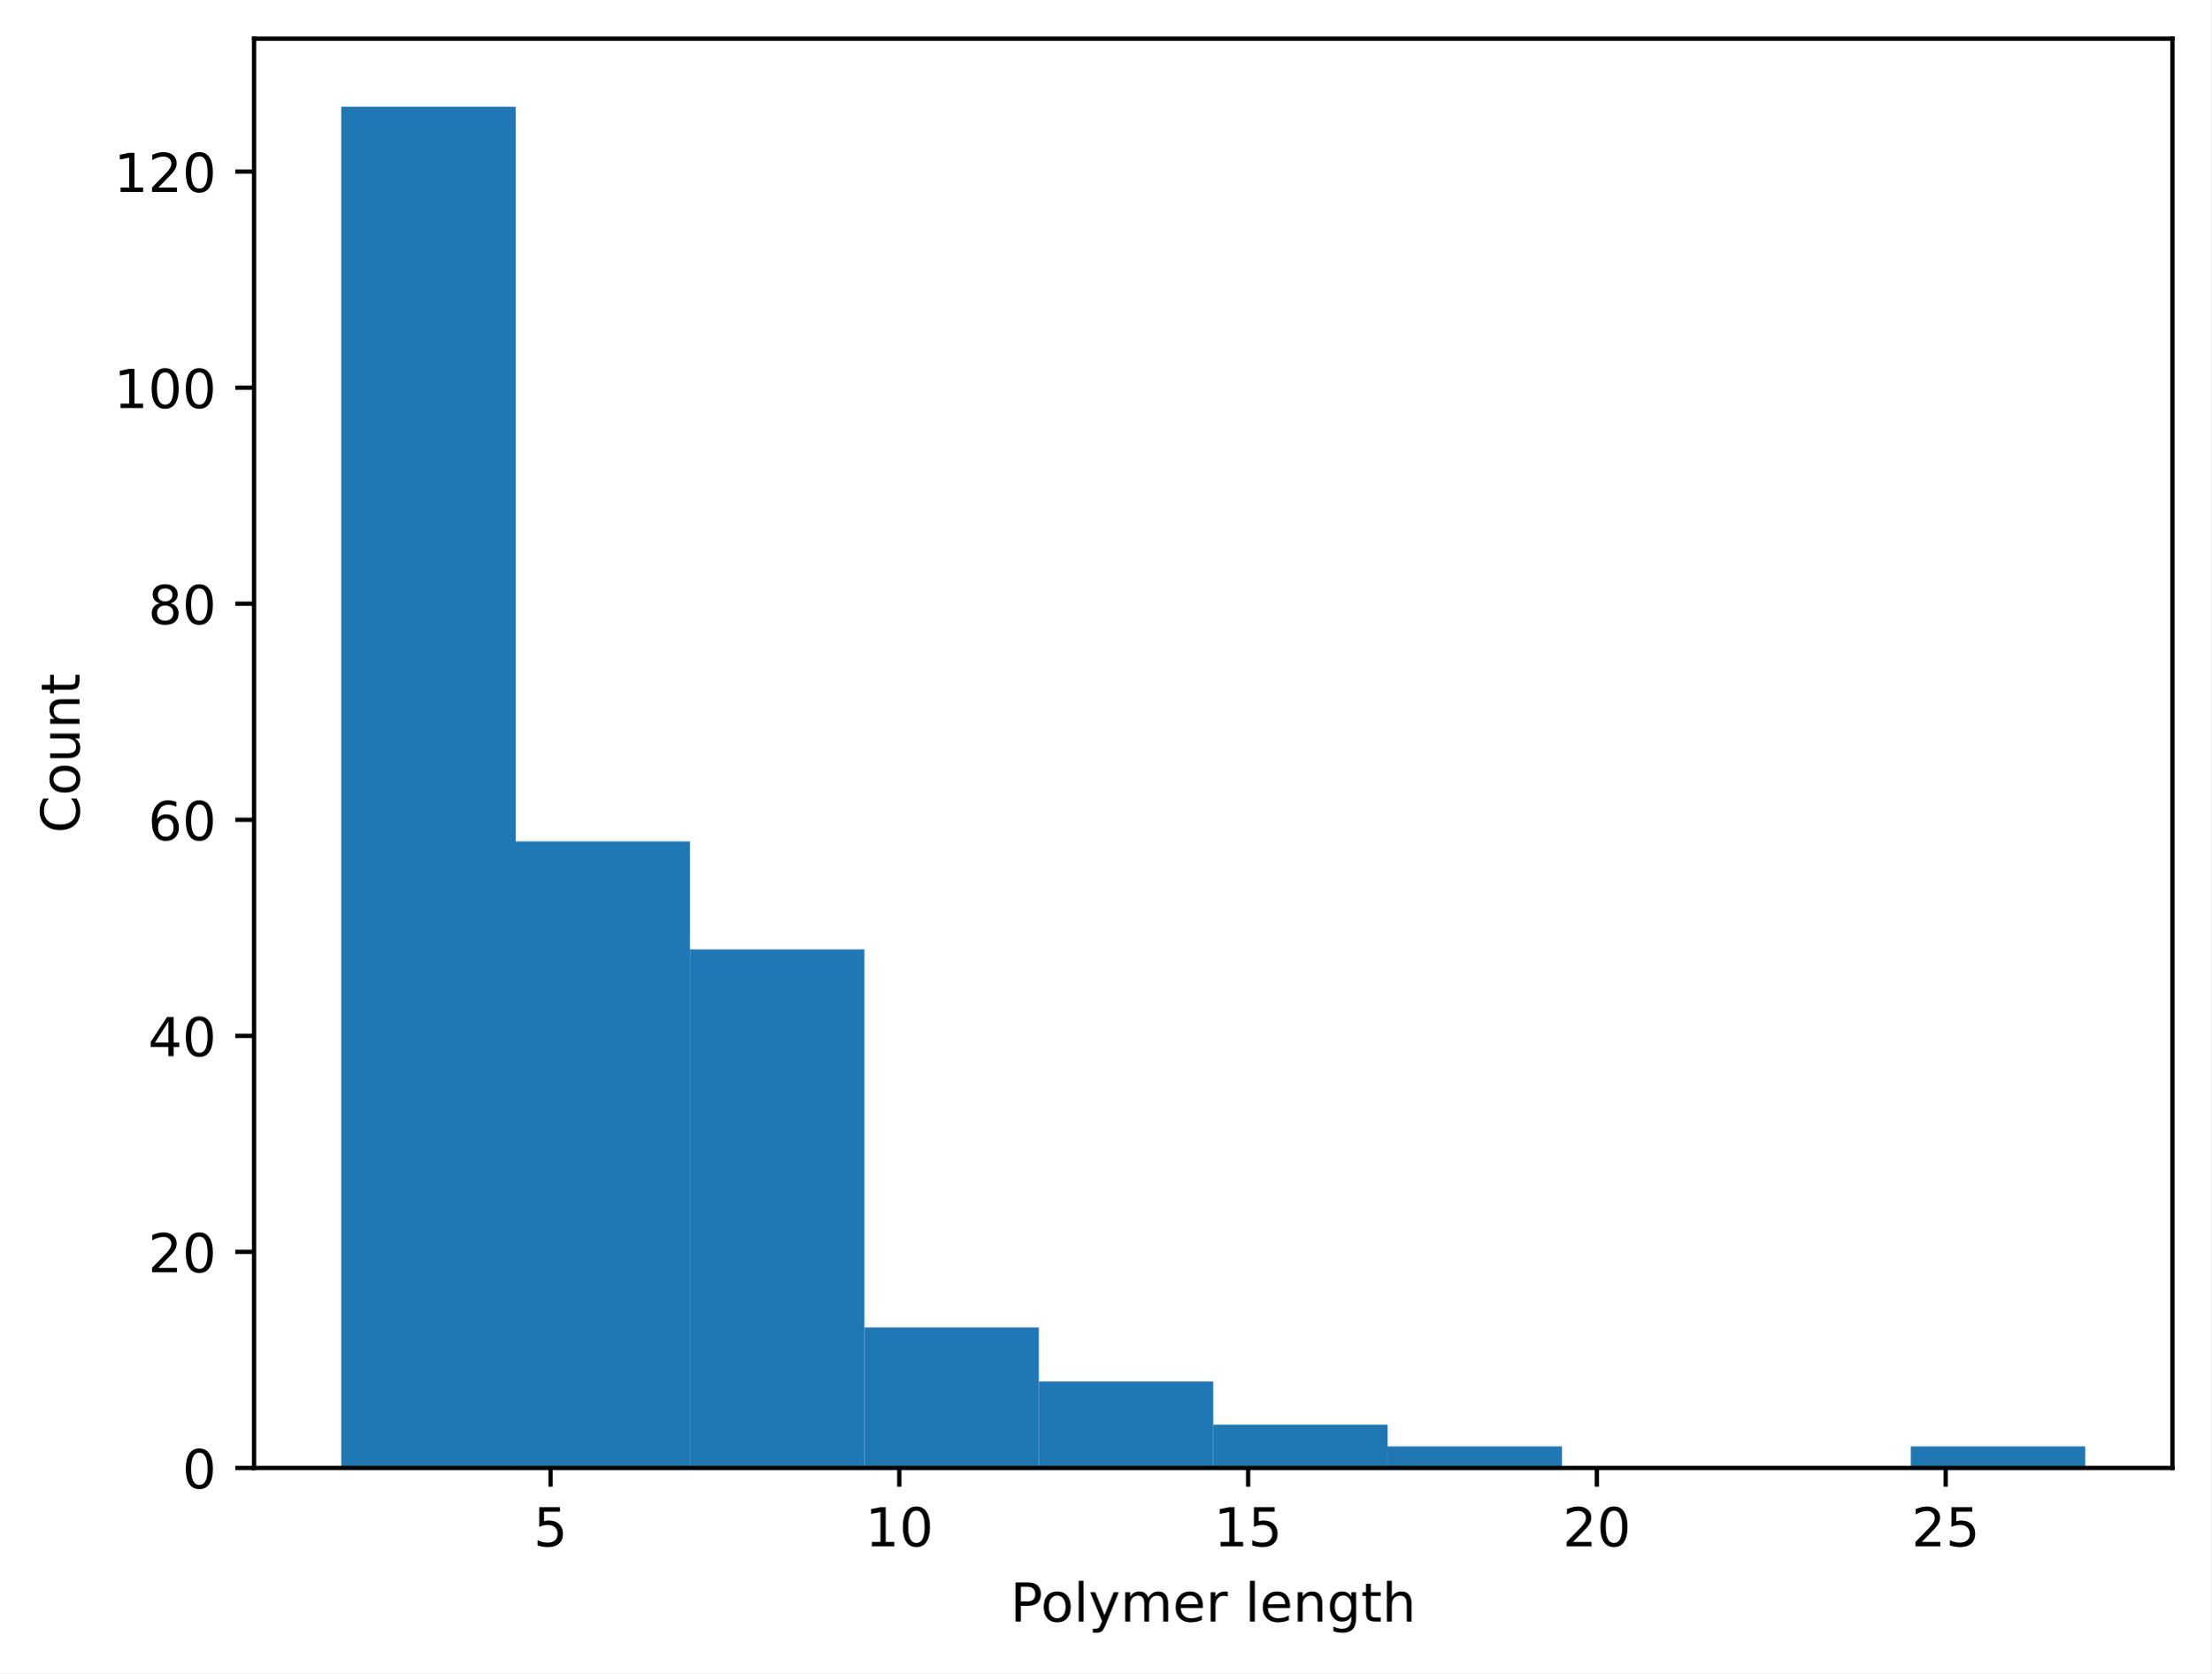
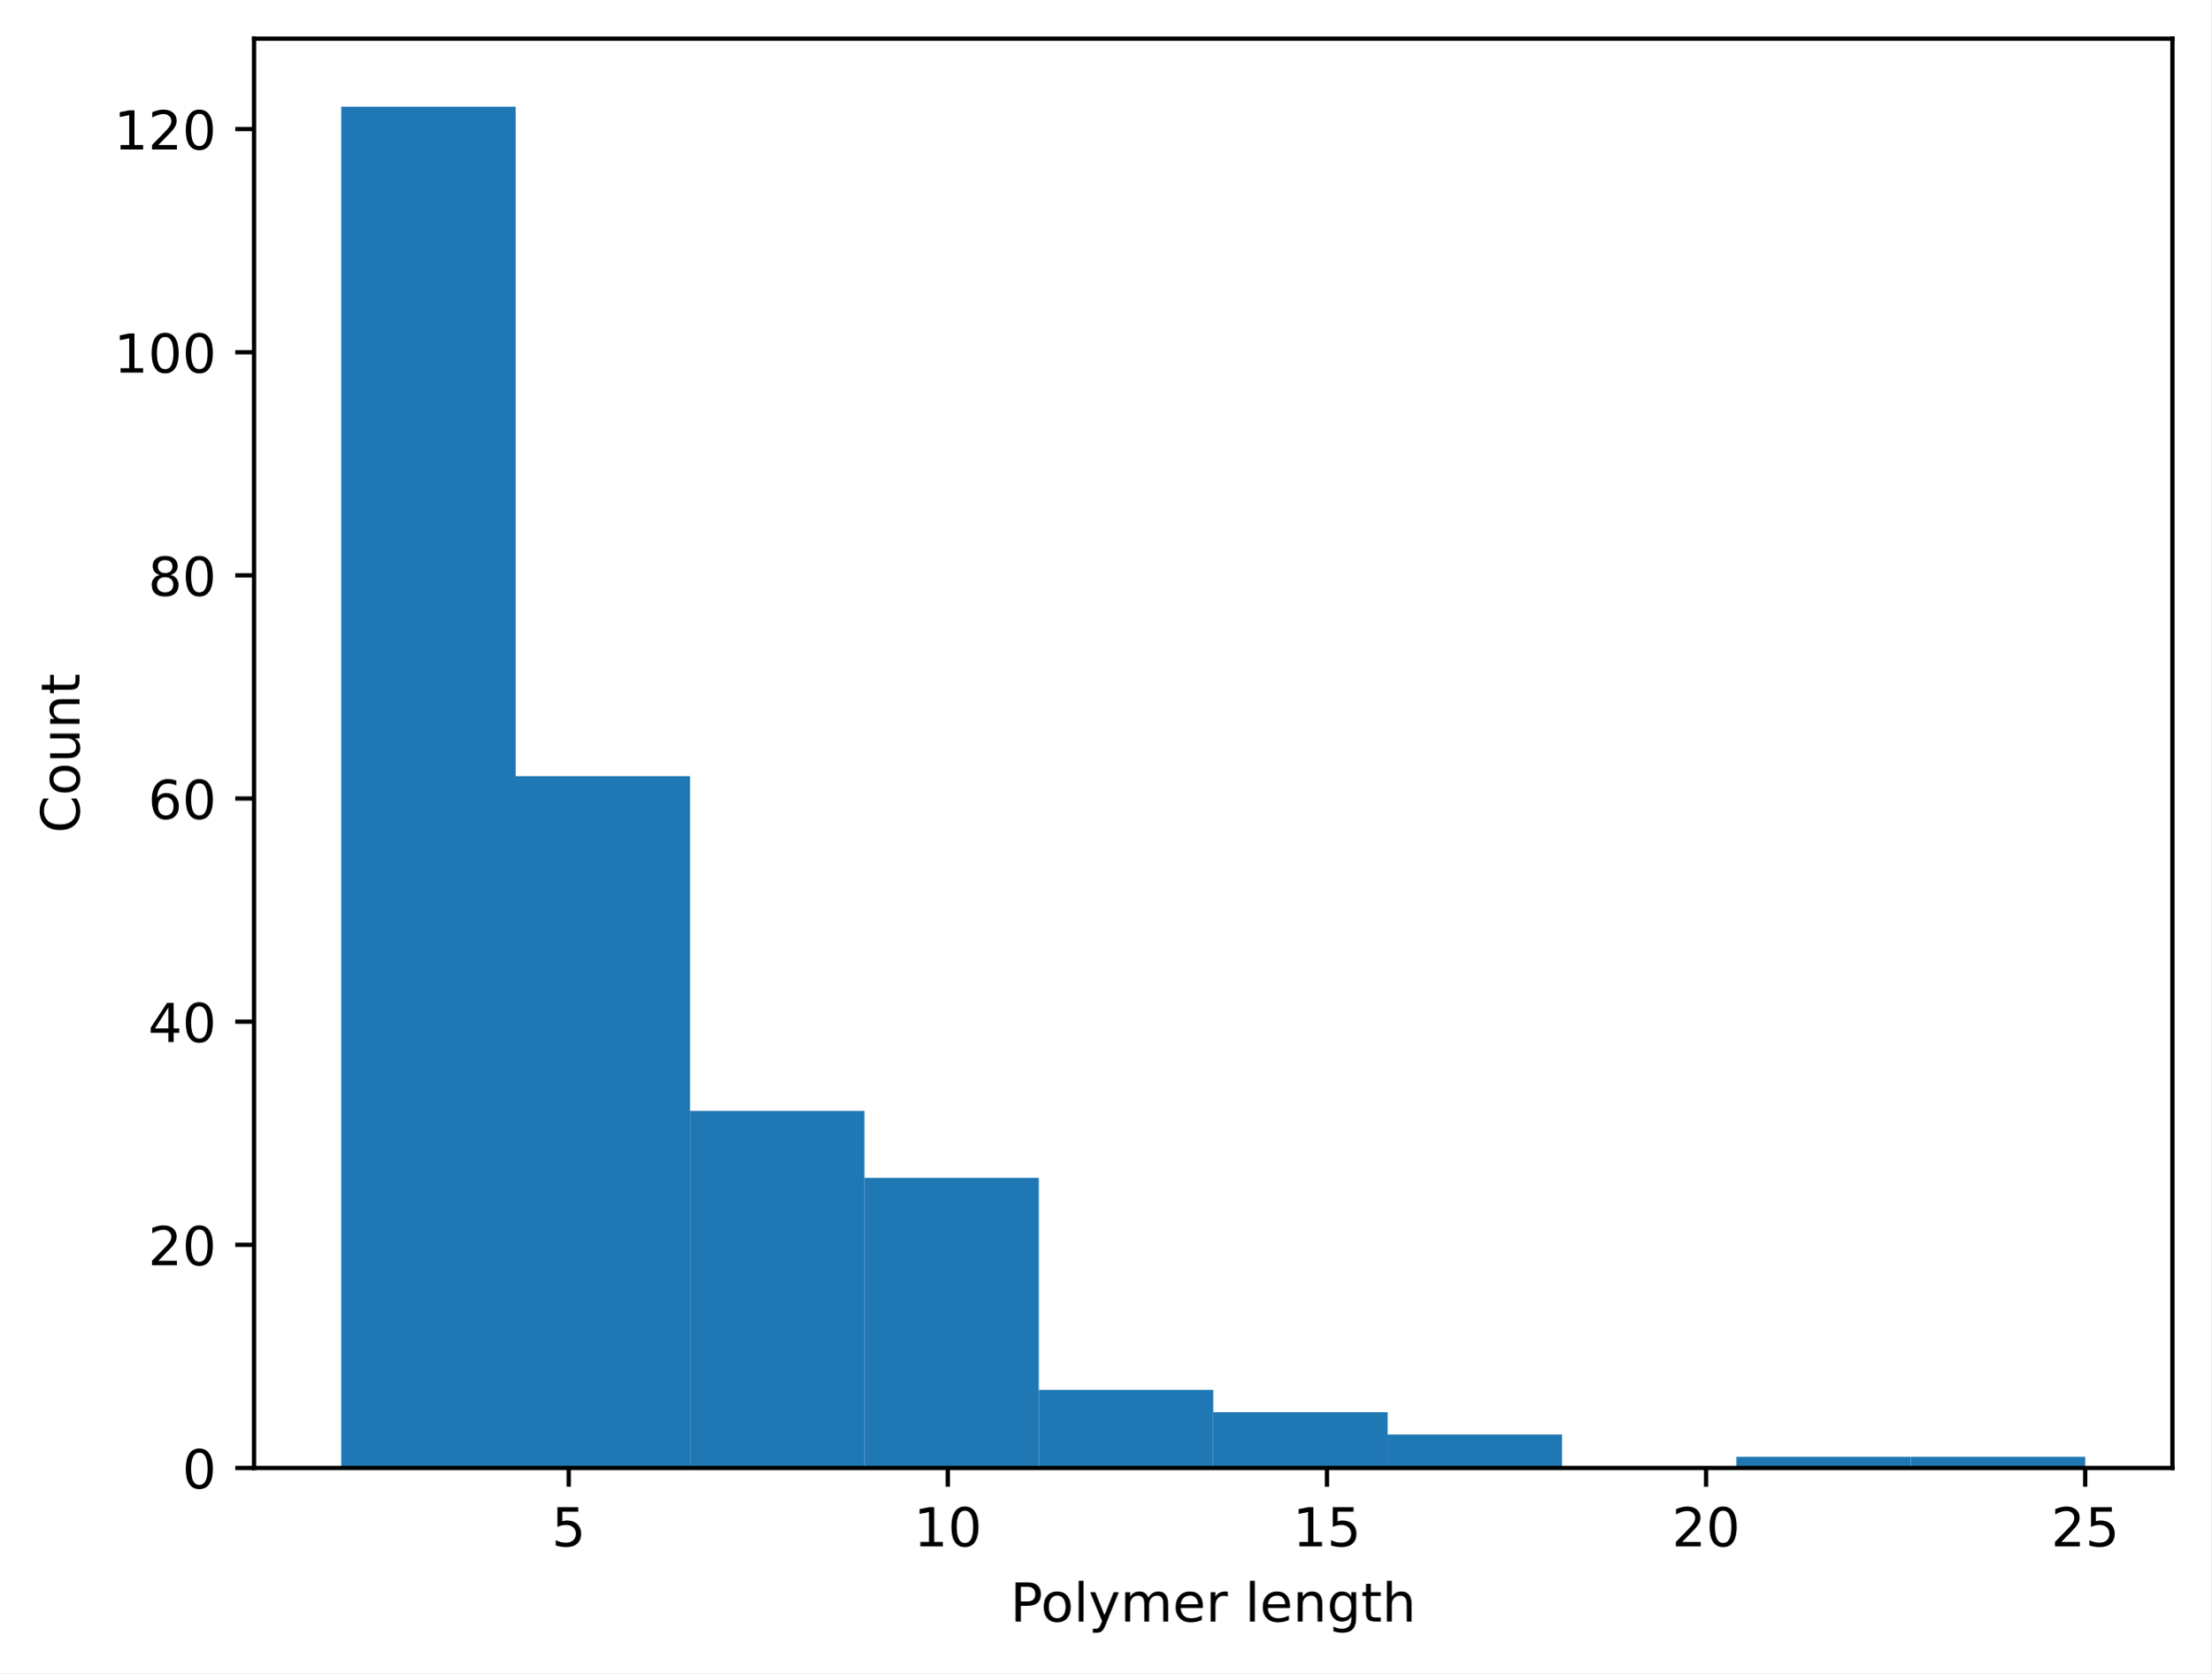
<svg xmlns="http://www.w3.org/2000/svg" xmlns:xlink="http://www.w3.org/1999/xlink" width="411.608pt" height="311.513pt" viewBox="0 0 411.608 311.513" version="1.1">
  <defs>
    <style type="text/css">*{stroke-linejoin: round; stroke-linecap: butt}</style>
  </defs>
  <g id="figure_1">
    <g id="patch_1">
      <path d="M 0 311.513  L 411.608 311.513  L 411.608 0  L 0 0  z " style="fill: #ffffff" />
    </g>
    <g id="axes_1">
      <g id="patch_2">
        <path d="M 47.288 273.312  L 404.408 273.312  L 404.408 7.2  L 47.288 7.2  z " style="fill: #ffffff" />
      </g>
      <g id="patch_3">
-         <path d="M 63.52 273.312  L 95.986 273.312  L 95.986 19.872  L 63.52 19.872  z " clip-path="url(#pcea28099aa)" style="fill: #1f77b4" />
+         <path d="M 63.52 273.312  L 95.986 273.312  L 95.986 19.872  L 63.52 19.872  z " clip-path="url(#p05ac62a591)" style="fill: #1f77b4" />
      </g>
      <g id="patch_4">
-         <path d="M 95.986 273.312  L 128.451 273.312  L 128.451 156.649  L 95.986 156.649  z " clip-path="url(#pcea28099aa)" style="fill: #1f77b4" />
+         <path d="M 95.986 273.312  L 128.451 273.312  L 128.451 144.515  L 95.986 144.515  z " clip-path="url(#p05ac62a591)" style="fill: #1f77b4" />
      </g>
      <g id="patch_5">
-         <path d="M 128.451 273.312  L 160.917 273.312  L 160.917 176.763  L 128.451 176.763  z " clip-path="url(#pcea28099aa)" style="fill: #1f77b4" />
+         <path d="M 128.451 273.312  L 160.917 273.312  L 160.917 206.836  L 128.451 206.836  z " clip-path="url(#p05ac62a591)" style="fill: #1f77b4" />
      </g>
      <g id="patch_6">
-         <path d="M 160.917 273.312  L 193.382 273.312  L 193.382 247.163  L 160.917 247.163  z " clip-path="url(#pcea28099aa)" style="fill: #1f77b4" />
+         <path d="M 160.917 273.312  L 193.382 273.312  L 193.382 219.3  L 160.917 219.3  z " clip-path="url(#p05ac62a591)" style="fill: #1f77b4" />
      </g>
      <g id="patch_7">
-         <path d="M 193.382 273.312  L 225.847 273.312  L 225.847 257.221  L 193.382 257.221  z " clip-path="url(#pcea28099aa)" style="fill: #1f77b4" />
+         <path d="M 193.382 273.312  L 225.847 273.312  L 225.847 258.77  L 193.382 258.77  z " clip-path="url(#p05ac62a591)" style="fill: #1f77b4" />
      </g>
      <g id="patch_8">
-         <path d="M 225.847 273.312  L 258.313 273.312  L 258.313 265.266  L 225.847 265.266  z " clip-path="url(#pcea28099aa)" style="fill: #1f77b4" />
+         <path d="M 225.847 273.312  L 258.313 273.312  L 258.313 262.925  L 225.847 262.925  z " clip-path="url(#p05ac62a591)" style="fill: #1f77b4" />
      </g>
      <g id="patch_9">
-         <path d="M 258.313 273.312  L 290.778 273.312  L 290.778 269.289  L 258.313 269.289  z " clip-path="url(#pcea28099aa)" style="fill: #1f77b4" />
+         <path d="M 258.313 273.312  L 290.778 273.312  L 290.778 267.08  L 258.313 267.08  z " clip-path="url(#p05ac62a591)" style="fill: #1f77b4" />
      </g>
      <g id="patch_10">
-         <path d="M 290.778 273.312  L 323.244 273.312  L 323.244 273.312  L 290.778 273.312  z " clip-path="url(#pcea28099aa)" style="fill: #1f77b4" />
+         <path d="M 290.778 273.312  L 323.244 273.312  L 323.244 273.312  L 290.778 273.312  z " clip-path="url(#p05ac62a591)" style="fill: #1f77b4" />
      </g>
      <g id="patch_11">
-         <path d="M 323.244 273.312  L 355.709 273.312  L 355.709 273.312  L 323.244 273.312  z " clip-path="url(#pcea28099aa)" style="fill: #1f77b4" />
+         <path d="M 323.244 273.312  L 355.709 273.312  L 355.709 271.235  L 323.244 271.235  z " clip-path="url(#p05ac62a591)" style="fill: #1f77b4" />
      </g>
      <g id="patch_12">
-         <path d="M 355.709 273.312  L 388.175 273.312  L 388.175 269.289  L 355.709 269.289  z " clip-path="url(#pcea28099aa)" style="fill: #1f77b4" />
+         <path d="M 355.709 273.312  L 388.175 273.312  L 388.175 271.235  L 355.709 271.235  z " clip-path="url(#p05ac62a591)" style="fill: #1f77b4" />
      </g>
      <g id="matplotlib.axis_1">
        <g id="xtick_1">
          <g id="line2d_1">
            <defs>
-               <path id="m2d94962a0d" d="M 0 0  L 0 3.5  " style="stroke: #000000; stroke-width: 0.8" />
-             </defs>
-             <g>
-               <use xlink:href="#m2d94962a0d" x="102.479" y="273.312" style="stroke: #000000; stroke-width: 0.8" />
+               <path id="mb85c57f8a3" d="M 0 0  L 0 3.5  " style="stroke: #000000; stroke-width: 0.8" />
+             </defs>
+             <g>
+               <use xlink:href="#mb85c57f8a3" x="105.866" y="273.312" style="stroke: #000000; stroke-width: 0.8" />
            </g>
          </g>
          <g id="text_1">
-             <g transform="translate(99.29752 287.9097) scale(0.1 -0.1)">
+             <g transform="translate(102.6852 287.9097) scale(0.1 -0.1)">
              <defs>
                <path id="DejaVuSans-18" d="M 691 4666  L 3169 4666  L 3169 4134  L 1269 4134  L 1269 2991  Q 1406 3038 1543 3061  Q 1681 3084 1819 3084  Q 2600 3084 3056 2656  Q 3513 2228 3513 1497  Q 3513 744 3044 326  Q 2575 -91 1722 -91  Q 1428 -91 1123 -41  Q 819 9 494 109  L 494 744  Q 775 591 1075 516  Q 1375 441 1709 441  Q 2250 441 2565 725  Q 2881 1009 2881 1497  Q 2881 1984 2565 2268  Q 2250 2553 1709 2553  Q 1456 2553 1204 2497  Q 953 2441 691 2322  L 691 4666  z " transform="scale(0.015625)" />
              </defs>
              <use xlink:href="#DejaVuSans-18" />
            </g>
          </g>
        </g>
        <g id="xtick_2">
          <g id="line2d_2">
            <g>
-               <use xlink:href="#m2d94962a0d" x="167.41" y="273.312" style="stroke: #000000; stroke-width: 0.8" />
+               <use xlink:href="#mb85c57f8a3" x="176.444" y="273.312" style="stroke: #000000; stroke-width: 0.8" />
            </g>
          </g>
          <g id="text_2">
-             <g transform="translate(161.0472 287.9097) scale(0.1 -0.1)">
+             <g transform="translate(170.081 287.9097) scale(0.1 -0.1)">
              <defs>
                <path id="DejaVuSans-14" d="M 794 531  L 1825 531  L 1825 4091  L 703 3866  L 703 4441  L 1819 4666  L 2450 4666  L 2450 531  L 3481 531  L 3481 0  L 794 0  L 794 531  z " transform="scale(0.015625)" />
                <path id="DejaVuSans-13" d="M 2034 4250  Q 1547 4250 1301 3770  Q 1056 3291 1056 2328  Q 1056 1369 1301 889  Q 1547 409 2034 409  Q 2525 409 2770 889  Q 3016 1369 3016 2328  Q 3016 3291 2770 3770  Q 2525 4250 2034 4250  z M 2034 4750  Q 2819 4750 3233 4129  Q 3647 3509 3647 2328  Q 3647 1150 3233 529  Q 2819 -91 2034 -91  Q 1250 -91 836 529  Q 422 1150 422 2328  Q 422 3509 836 4129  Q 1250 4750 2034 4750  z " transform="scale(0.015625)" />
              </defs>
              <use xlink:href="#DejaVuSans-14" />
              <use xlink:href="#DejaVuSans-13" transform="translate(63.625 0)" />
            </g>
          </g>
        </g>
        <g id="xtick_3">
          <g id="line2d_3">
            <g>
-               <use xlink:href="#m2d94962a0d" x="232.341" y="273.312" style="stroke: #000000; stroke-width: 0.8" />
+               <use xlink:href="#mb85c57f8a3" x="247.021" y="273.312" style="stroke: #000000; stroke-width: 0.8" />
            </g>
          </g>
          <g id="text_3">
-             <g transform="translate(225.9781 287.9097) scale(0.1 -0.1)">
+             <g transform="translate(240.6581 287.9097) scale(0.1 -0.1)">
              <use xlink:href="#DejaVuSans-14" />
              <use xlink:href="#DejaVuSans-18" transform="translate(63.625 0)" />
            </g>
          </g>
        </g>
        <g id="xtick_4">
          <g id="line2d_4">
            <g>
-               <use xlink:href="#m2d94962a0d" x="297.272" y="273.312" style="stroke: #000000; stroke-width: 0.8" />
+               <use xlink:href="#mb85c57f8a3" x="317.598" y="273.312" style="stroke: #000000; stroke-width: 0.8" />
            </g>
          </g>
          <g id="text_4">
-             <g transform="translate(290.909 287.9097) scale(0.1 -0.1)">
+             <g transform="translate(311.2352 287.9097) scale(0.1 -0.1)">
              <defs>
                <path id="DejaVuSans-15" d="M 1228 531  L 3431 531  L 3431 0  L 469 0  L 469 531  Q 828 903 1448 1529  Q 2069 2156 2228 2338  Q 2531 2678 2651 2914  Q 2772 3150 2772 3378  Q 2772 3750 2511 3984  Q 2250 4219 1831 4219  Q 1534 4219 1204 4116  Q 875 4013 500 3803  L 500 4441  Q 881 4594 1212 4672  Q 1544 4750 1819 4750  Q 2544 4750 2975 4387  Q 3406 4025 3406 3419  Q 3406 3131 3298 2873  Q 3191 2616 2906 2266  Q 2828 2175 2409 1742  Q 1991 1309 1228 531  z " transform="scale(0.015625)" />
              </defs>
              <use xlink:href="#DejaVuSans-15" />
              <use xlink:href="#DejaVuSans-13" transform="translate(63.625 0)" />
            </g>
          </g>
        </g>
        <g id="xtick_5">
          <g id="line2d_5">
            <g>
-               <use xlink:href="#m2d94962a0d" x="362.202" y="273.312" style="stroke: #000000; stroke-width: 0.8" />
+               <use xlink:href="#mb85c57f8a3" x="388.175" y="273.312" style="stroke: #000000; stroke-width: 0.8" />
            </g>
          </g>
          <g id="text_5">
-             <g transform="translate(355.8399 287.9097) scale(0.1 -0.1)">
+             <g transform="translate(381.8123 287.9097) scale(0.1 -0.1)">
              <use xlink:href="#DejaVuSans-15" />
              <use xlink:href="#DejaVuSans-18" transform="translate(63.625 0)" />
            </g>
          </g>
        </g>
        <g id="text_6">
          <g transform="translate(188.0741 301.9104) scale(0.1 -0.1)">
            <defs>
              <path id="DejaVuSans-33" d="M 1259 4147  L 1259 2394  L 2053 2394  Q 2494 2394 2734 2622  Q 2975 2850 2975 3272  Q 2975 3691 2734 3919  Q 2494 4147 2053 4147  L 1259 4147  z M 628 4666  L 2053 4666  Q 2838 4666 3239 4311  Q 3641 3956 3641 3272  Q 3641 2581 3239 2228  Q 2838 1875 2053 1875  L 1259 1875  L 1259 0  L 628 0  L 628 4666  z " transform="scale(0.015625)" />
              <path id="DejaVuSans-52" d="M 1959 3097  Q 1497 3097 1228 2736  Q 959 2375 959 1747  Q 959 1119 1226 758  Q 1494 397 1959 397  Q 2419 397 2687 759  Q 2956 1122 2956 1747  Q 2956 2369 2687 2733  Q 2419 3097 1959 3097  z M 1959 3584  Q 2709 3584 3137 3096  Q 3566 2609 3566 1747  Q 3566 888 3137 398  Q 2709 -91 1959 -91  Q 1206 -91 779 398  Q 353 888 353 1747  Q 353 2609 779 3096  Q 1206 3584 1959 3584  z " transform="scale(0.015625)" />
              <path id="DejaVuSans-4f" d="M 603 4863  L 1178 4863  L 1178 0  L 603 0  L 603 4863  z " transform="scale(0.015625)" />
              <path id="DejaVuSans-5c" d="M 2059 -325  Q 1816 -950 1584 -1140  Q 1353 -1331 966 -1331  L 506 -1331  L 506 -850  L 844 -850  Q 1081 -850 1212 -737  Q 1344 -625 1503 -206  L 1606 56  L 191 3500  L 800 3500  L 1894 763  L 2988 3500  L 3597 3500  L 2059 -325  z " transform="scale(0.015625)" />
              <path id="DejaVuSans-50" d="M 3328 2828  Q 3544 3216 3844 3400  Q 4144 3584 4550 3584  Q 5097 3584 5394 3201  Q 5691 2819 5691 2113  L 5691 0  L 5113 0  L 5113 2094  Q 5113 2597 4934 2840  Q 4756 3084 4391 3084  Q 3944 3084 3684 2787  Q 3425 2491 3425 1978  L 3425 0  L 2847 0  L 2847 2094  Q 2847 2600 2669 2842  Q 2491 3084 2119 3084  Q 1678 3084 1418 2786  Q 1159 2488 1159 1978  L 1159 0  L 581 0  L 581 3500  L 1159 3500  L 1159 2956  Q 1356 3278 1631 3431  Q 1906 3584 2284 3584  Q 2666 3584 2933 3390  Q 3200 3197 3328 2828  z " transform="scale(0.015625)" />
              <path id="DejaVuSans-48" d="M 3597 1894  L 3597 1613  L 953 1613  Q 991 1019 1311 708  Q 1631 397 2203 397  Q 2534 397 2845 478  Q 3156 559 3463 722  L 3463 178  Q 3153 47 2828 -22  Q 2503 -91 2169 -91  Q 1331 -91 842 396  Q 353 884 353 1716  Q 353 2575 817 3079  Q 1281 3584 2069 3584  Q 2775 3584 3186 3129  Q 3597 2675 3597 1894  z M 3022 2063  Q 3016 2534 2758 2815  Q 2500 3097 2075 3097  Q 1594 3097 1305 2825  Q 1016 2553 972 2059  L 3022 2063  z " transform="scale(0.015625)" />
              <path id="DejaVuSans-55" d="M 2631 2963  Q 2534 3019 2420 3045  Q 2306 3072 2169 3072  Q 1681 3072 1420 2755  Q 1159 2438 1159 1844  L 1159 0  L 581 0  L 581 3500  L 1159 3500  L 1159 2956  Q 1341 3275 1631 3429  Q 1922 3584 2338 3584  Q 2397 3584 2469 3576  Q 2541 3569 2628 3553  L 2631 2963  z " transform="scale(0.015625)" />
              <path id="DejaVuSans-3" transform="scale(0.015625)" />
              <path id="DejaVuSans-51" d="M 3513 2113  L 3513 0  L 2938 0  L 2938 2094  Q 2938 2591 2744 2837  Q 2550 3084 2163 3084  Q 1697 3084 1428 2787  Q 1159 2491 1159 1978  L 1159 0  L 581 0  L 581 3500  L 1159 3500  L 1159 2956  Q 1366 3272 1645 3428  Q 1925 3584 2291 3584  Q 2894 3584 3203 3211  Q 3513 2838 3513 2113  z " transform="scale(0.015625)" />
              <path id="DejaVuSans-4a" d="M 2906 1791  Q 2906 2416 2648 2759  Q 2391 3103 1925 3103  Q 1463 3103 1205 2759  Q 947 2416 947 1791  Q 947 1169 1205 825  Q 1463 481 1925 481  Q 2391 481 2648 825  Q 2906 1169 2906 1791  z M 3481 434  Q 3481 -459 3084 -895  Q 2688 -1331 1869 -1331  Q 1566 -1331 1297 -1286  Q 1028 -1241 775 -1147  L 775 -588  Q 1028 -725 1275 -790  Q 1522 -856 1778 -856  Q 2344 -856 2625 -561  Q 2906 -266 2906 331  L 2906 616  Q 2728 306 2450 153  Q 2172 0 1784 0  Q 1141 0 747 490  Q 353 981 353 1791  Q 353 2603 747 3093  Q 1141 3584 1784 3584  Q 2172 3584 2450 3431  Q 2728 3278 2906 2969  L 2906 3500  L 3481 3500  L 3481 434  z " transform="scale(0.015625)" />
              <path id="DejaVuSans-57" d="M 1172 4494  L 1172 3500  L 2356 3500  L 2356 3053  L 1172 3053  L 1172 1153  Q 1172 725 1289 603  Q 1406 481 1766 481  L 2356 481  L 2356 0  L 1766 0  Q 1100 0 847 248  Q 594 497 594 1153  L 594 3053  L 172 3053  L 172 3500  L 594 3500  L 594 4494  L 1172 4494  z " transform="scale(0.015625)" />
              <path id="DejaVuSans-4b" d="M 3513 2113  L 3513 0  L 2938 0  L 2938 2094  Q 2938 2591 2744 2837  Q 2550 3084 2163 3084  Q 1697 3084 1428 2787  Q 1159 2491 1159 1978  L 1159 0  L 581 0  L 581 4863  L 1159 4863  L 1159 2956  Q 1366 3272 1645 3428  Q 1925 3584 2291 3584  Q 2894 3584 3203 3211  Q 3513 2838 3513 2113  z " transform="scale(0.015625)" />
            </defs>
            <use xlink:href="#DejaVuSans-33" />
            <use xlink:href="#DejaVuSans-52" transform="translate(56.73438 0)" />
            <use xlink:href="#DejaVuSans-4f" transform="translate(117.9219 0)" />
            <use xlink:href="#DejaVuSans-5c" transform="translate(145.7031 0)" />
            <use xlink:href="#DejaVuSans-50" transform="translate(204.8906 0)" />
            <use xlink:href="#DejaVuSans-48" transform="translate(302.2969 0)" />
            <use xlink:href="#DejaVuSans-55" transform="translate(363.8281 0)" />
            <use xlink:href="#DejaVuSans-3" transform="translate(404.9375 0)" />
            <use xlink:href="#DejaVuSans-4f" transform="translate(436.7188 0)" />
            <use xlink:href="#DejaVuSans-48" transform="translate(464.5 0)" />
            <use xlink:href="#DejaVuSans-51" transform="translate(526.0312 0)" />
            <use xlink:href="#DejaVuSans-4a" transform="translate(589.4062 0)" />
            <use xlink:href="#DejaVuSans-57" transform="translate(652.8906 0)" />
            <use xlink:href="#DejaVuSans-4b" transform="translate(692.0938 0)" />
          </g>
        </g>
      </g>
      <g id="matplotlib.axis_2">
        <g id="ytick_1">
          <g id="line2d_6">
            <defs>
-               <path id="mdaa6061b17" d="M 0 0  L -3.5 0  " style="stroke: #000000; stroke-width: 0.8" />
-             </defs>
-             <g>
-               <use xlink:href="#mdaa6061b17" x="47.288" y="273.312" style="stroke: #000000; stroke-width: 0.8" />
+               <path id="md89f8e3b36" d="M 0 0  L -3.5 0  " style="stroke: #000000; stroke-width: 0.8" />
+             </defs>
+             <g>
+               <use xlink:href="#md89f8e3b36" x="47.288" y="273.312" style="stroke: #000000; stroke-width: 0.8" />
            </g>
          </g>
          <g id="text_7">
            <g transform="translate(33.925 277.1108) scale(0.1 -0.1)">
              <use xlink:href="#DejaVuSans-13" />
            </g>
          </g>
        </g>
        <g id="ytick_2">
          <g id="line2d_7">
            <g>
-               <use xlink:href="#mdaa6061b17" x="47.288" y="233.083" style="stroke: #000000; stroke-width: 0.8" />
+               <use xlink:href="#md89f8e3b36" x="47.288" y="231.764" style="stroke: #000000; stroke-width: 0.8" />
            </g>
          </g>
          <g id="text_8">
-             <g transform="translate(27.5625 236.8823) scale(0.1 -0.1)">
+             <g transform="translate(27.5625 235.5633) scale(0.1 -0.1)">
              <use xlink:href="#DejaVuSans-15" />
              <use xlink:href="#DejaVuSans-13" transform="translate(63.625 0)" />
            </g>
          </g>
        </g>
        <g id="ytick_3">
          <g id="line2d_8">
            <g>
-               <use xlink:href="#mdaa6061b17" x="47.288" y="192.855" style="stroke: #000000; stroke-width: 0.8" />
+               <use xlink:href="#md89f8e3b36" x="47.288" y="190.217" style="stroke: #000000; stroke-width: 0.8" />
            </g>
          </g>
          <g id="text_9">
-             <g transform="translate(27.5625 196.6537) scale(0.1 -0.1)">
+             <g transform="translate(27.5625 194.0157) scale(0.1 -0.1)">
              <defs>
                <path id="DejaVuSans-17" d="M 2419 4116  L 825 1625  L 2419 1625  L 2419 4116  z M 2253 4666  L 3047 4666  L 3047 1625  L 3713 1625  L 3713 1100  L 3047 1100  L 3047 0  L 2419 0  L 2419 1100  L 313 1100  L 313 1709  L 2253 4666  z " transform="scale(0.015625)" />
              </defs>
              <use xlink:href="#DejaVuSans-17" />
              <use xlink:href="#DejaVuSans-13" transform="translate(63.625 0)" />
            </g>
          </g>
        </g>
        <g id="ytick_4">
          <g id="line2d_9">
            <g>
-               <use xlink:href="#mdaa6061b17" x="47.288" y="152.626" style="stroke: #000000; stroke-width: 0.8" />
+               <use xlink:href="#md89f8e3b36" x="47.288" y="148.669" style="stroke: #000000; stroke-width: 0.8" />
            </g>
          </g>
          <g id="text_10">
-             <g transform="translate(27.5625 156.4251) scale(0.1 -0.1)">
+             <g transform="translate(27.5625 152.4682) scale(0.1 -0.1)">
              <defs>
                <path id="DejaVuSans-19" d="M 2113 2584  Q 1688 2584 1439 2293  Q 1191 2003 1191 1497  Q 1191 994 1439 701  Q 1688 409 2113 409  Q 2538 409 2786 701  Q 3034 994 3034 1497  Q 3034 2003 2786 2293  Q 2538 2584 2113 2584  z M 3366 4563  L 3366 3988  Q 3128 4100 2886 4159  Q 2644 4219 2406 4219  Q 1781 4219 1451 3797  Q 1122 3375 1075 2522  Q 1259 2794 1537 2939  Q 1816 3084 2150 3084  Q 2853 3084 3261 2657  Q 3669 2231 3669 1497  Q 3669 778 3244 343  Q 2819 -91 2113 -91  Q 1303 -91 875 529  Q 447 1150 447 2328  Q 447 3434 972 4092  Q 1497 4750 2381 4750  Q 2619 4750 2861 4703  Q 3103 4656 3366 4563  z " transform="scale(0.015625)" />
              </defs>
              <use xlink:href="#DejaVuSans-19" />
              <use xlink:href="#DejaVuSans-13" transform="translate(63.625 0)" />
            </g>
          </g>
        </g>
        <g id="ytick_5">
          <g id="line2d_10">
            <g>
-               <use xlink:href="#mdaa6061b17" x="47.288" y="112.398" style="stroke: #000000; stroke-width: 0.8" />
+               <use xlink:href="#md89f8e3b36" x="47.288" y="107.122" style="stroke: #000000; stroke-width: 0.8" />
            </g>
          </g>
          <g id="text_11">
-             <g transform="translate(27.5625 116.1965) scale(0.1 -0.1)">
+             <g transform="translate(27.5625 110.9207) scale(0.1 -0.1)">
              <defs>
                <path id="DejaVuSans-1b" d="M 2034 2216  Q 1584 2216 1326 1975  Q 1069 1734 1069 1313  Q 1069 891 1326 650  Q 1584 409 2034 409  Q 2484 409 2743 651  Q 3003 894 3003 1313  Q 3003 1734 2745 1975  Q 2488 2216 2034 2216  z M 1403 2484  Q 997 2584 770 2862  Q 544 3141 544 3541  Q 544 4100 942 4425  Q 1341 4750 2034 4750  Q 2731 4750 3128 4425  Q 3525 4100 3525 3541  Q 3525 3141 3298 2862  Q 3072 2584 2669 2484  Q 3125 2378 3379 2068  Q 3634 1759 3634 1313  Q 3634 634 3220 271  Q 2806 -91 2034 -91  Q 1263 -91 848 271  Q 434 634 434 1313  Q 434 1759 690 2068  Q 947 2378 1403 2484  z M 1172 3481  Q 1172 3119 1398 2916  Q 1625 2713 2034 2713  Q 2441 2713 2670 2916  Q 2900 3119 2900 3481  Q 2900 3844 2670 4047  Q 2441 4250 2034 4250  Q 1625 4250 1398 4047  Q 1172 3844 1172 3481  z " transform="scale(0.015625)" />
              </defs>
              <use xlink:href="#DejaVuSans-1b" />
              <use xlink:href="#DejaVuSans-13" transform="translate(63.625 0)" />
            </g>
          </g>
        </g>
        <g id="ytick_6">
          <g id="line2d_11">
            <g>
-               <use xlink:href="#mdaa6061b17" x="47.288" y="72.169" style="stroke: #000000; stroke-width: 0.8" />
+               <use xlink:href="#md89f8e3b36" x="47.288" y="65.574" style="stroke: #000000; stroke-width: 0.8" />
            </g>
          </g>
          <g id="text_12">
-             <g transform="translate(21.2 75.96797) scale(0.1 -0.1)">
+             <g transform="translate(21.2 69.37312) scale(0.1 -0.1)">
              <use xlink:href="#DejaVuSans-14" />
              <use xlink:href="#DejaVuSans-13" transform="translate(63.625 0)" />
              <use xlink:href="#DejaVuSans-13" transform="translate(127.25 0)" />
            </g>
          </g>
        </g>
        <g id="ytick_7">
          <g id="line2d_12">
            <g>
-               <use xlink:href="#mdaa6061b17" x="47.288" y="31.941" style="stroke: #000000; stroke-width: 0.8" />
+               <use xlink:href="#md89f8e3b36" x="47.288" y="24.027" style="stroke: #000000; stroke-width: 0.8" />
            </g>
          </g>
          <g id="text_13">
-             <g transform="translate(21.2 35.7394) scale(0.1 -0.1)">
+             <g transform="translate(21.2 27.82558) scale(0.1 -0.1)">
              <use xlink:href="#DejaVuSans-14" />
              <use xlink:href="#DejaVuSans-15" transform="translate(63.625 0)" />
              <use xlink:href="#DejaVuSans-13" transform="translate(127.25 0)" />
            </g>
          </g>
        </g>
        <g id="text_14">
          <g transform="translate(14.79766 155.1044) rotate(-90) scale(0.1 -0.1)">
            <defs>
              <path id="DejaVuSans-26" d="M 4122 4306  L 4122 3641  Q 3803 3938 3442 4084  Q 3081 4231 2675 4231  Q 1875 4231 1450 3742  Q 1025 3253 1025 2328  Q 1025 1406 1450 917  Q 1875 428 2675 428  Q 3081 428 3442 575  Q 3803 722 4122 1019  L 4122 359  Q 3791 134 3420 21  Q 3050 -91 2638 -91  Q 1578 -91 968 557  Q 359 1206 359 2328  Q 359 3453 968 4101  Q 1578 4750 2638 4750  Q 3056 4750 3426 4639  Q 3797 4528 4122 4306  z " transform="scale(0.015625)" />
              <path id="DejaVuSans-58" d="M 544 1381  L 544 3500  L 1119 3500  L 1119 1403  Q 1119 906 1312 657  Q 1506 409 1894 409  Q 2359 409 2629 706  Q 2900 1003 2900 1516  L 2900 3500  L 3475 3500  L 3475 0  L 2900 0  L 2900 538  Q 2691 219 2414 64  Q 2138 -91 1772 -91  Q 1169 -91 856 284  Q 544 659 544 1381  z M 1991 3584  L 1991 3584  z " transform="scale(0.015625)" />
            </defs>
            <use xlink:href="#DejaVuSans-26" />
            <use xlink:href="#DejaVuSans-52" transform="translate(69.82812 0)" />
            <use xlink:href="#DejaVuSans-58" transform="translate(131.0156 0)" />
            <use xlink:href="#DejaVuSans-51" transform="translate(194.3906 0)" />
            <use xlink:href="#DejaVuSans-57" transform="translate(257.7656 0)" />
          </g>
        </g>
      </g>
      <g id="patch_13">
        <path d="M 47.288 273.312  L 47.288 7.2  " style="fill: none; stroke: #000000; stroke-width: 0.8; stroke-linejoin: miter; stroke-linecap: square" />
      </g>
      <g id="patch_14">
        <path d="M 404.408 273.312  L 404.408 7.2  " style="fill: none; stroke: #000000; stroke-width: 0.8; stroke-linejoin: miter; stroke-linecap: square" />
      </g>
      <g id="patch_15">
        <path d="M 47.288 273.312  L 404.408 273.312  " style="fill: none; stroke: #000000; stroke-width: 0.8; stroke-linejoin: miter; stroke-linecap: square" />
      </g>
      <g id="patch_16">
        <path d="M 47.288 7.2  L 404.408 7.2  " style="fill: none; stroke: #000000; stroke-width: 0.8; stroke-linejoin: miter; stroke-linecap: square" />
      </g>
    </g>
  </g>
  <defs>
-     <clipPath id="pcea28099aa">
+     <clipPath id="p05ac62a591">
      <rect x="47.288" y="7.2" width="357.12" height="266.112" />
    </clipPath>
  </defs>
</svg>
